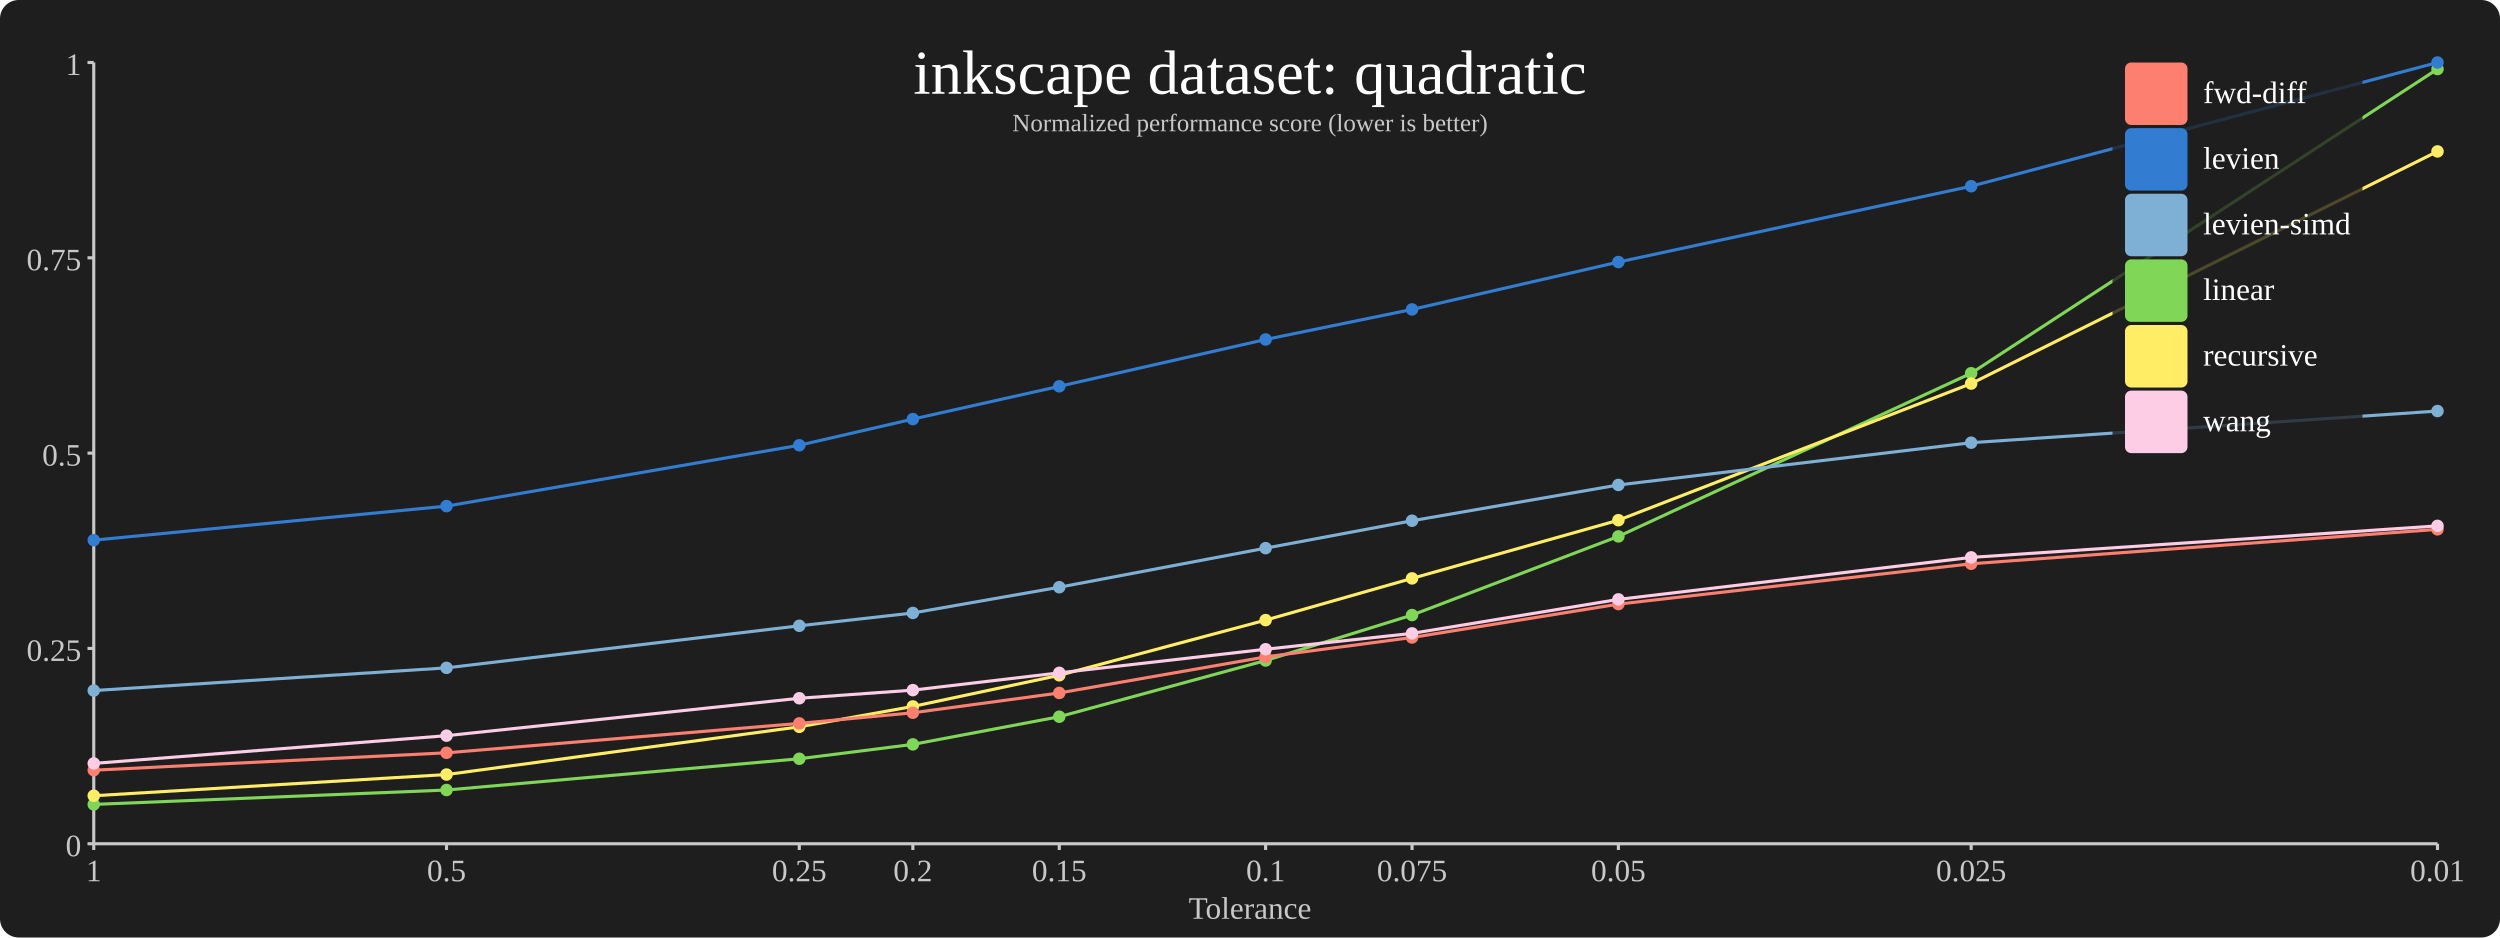
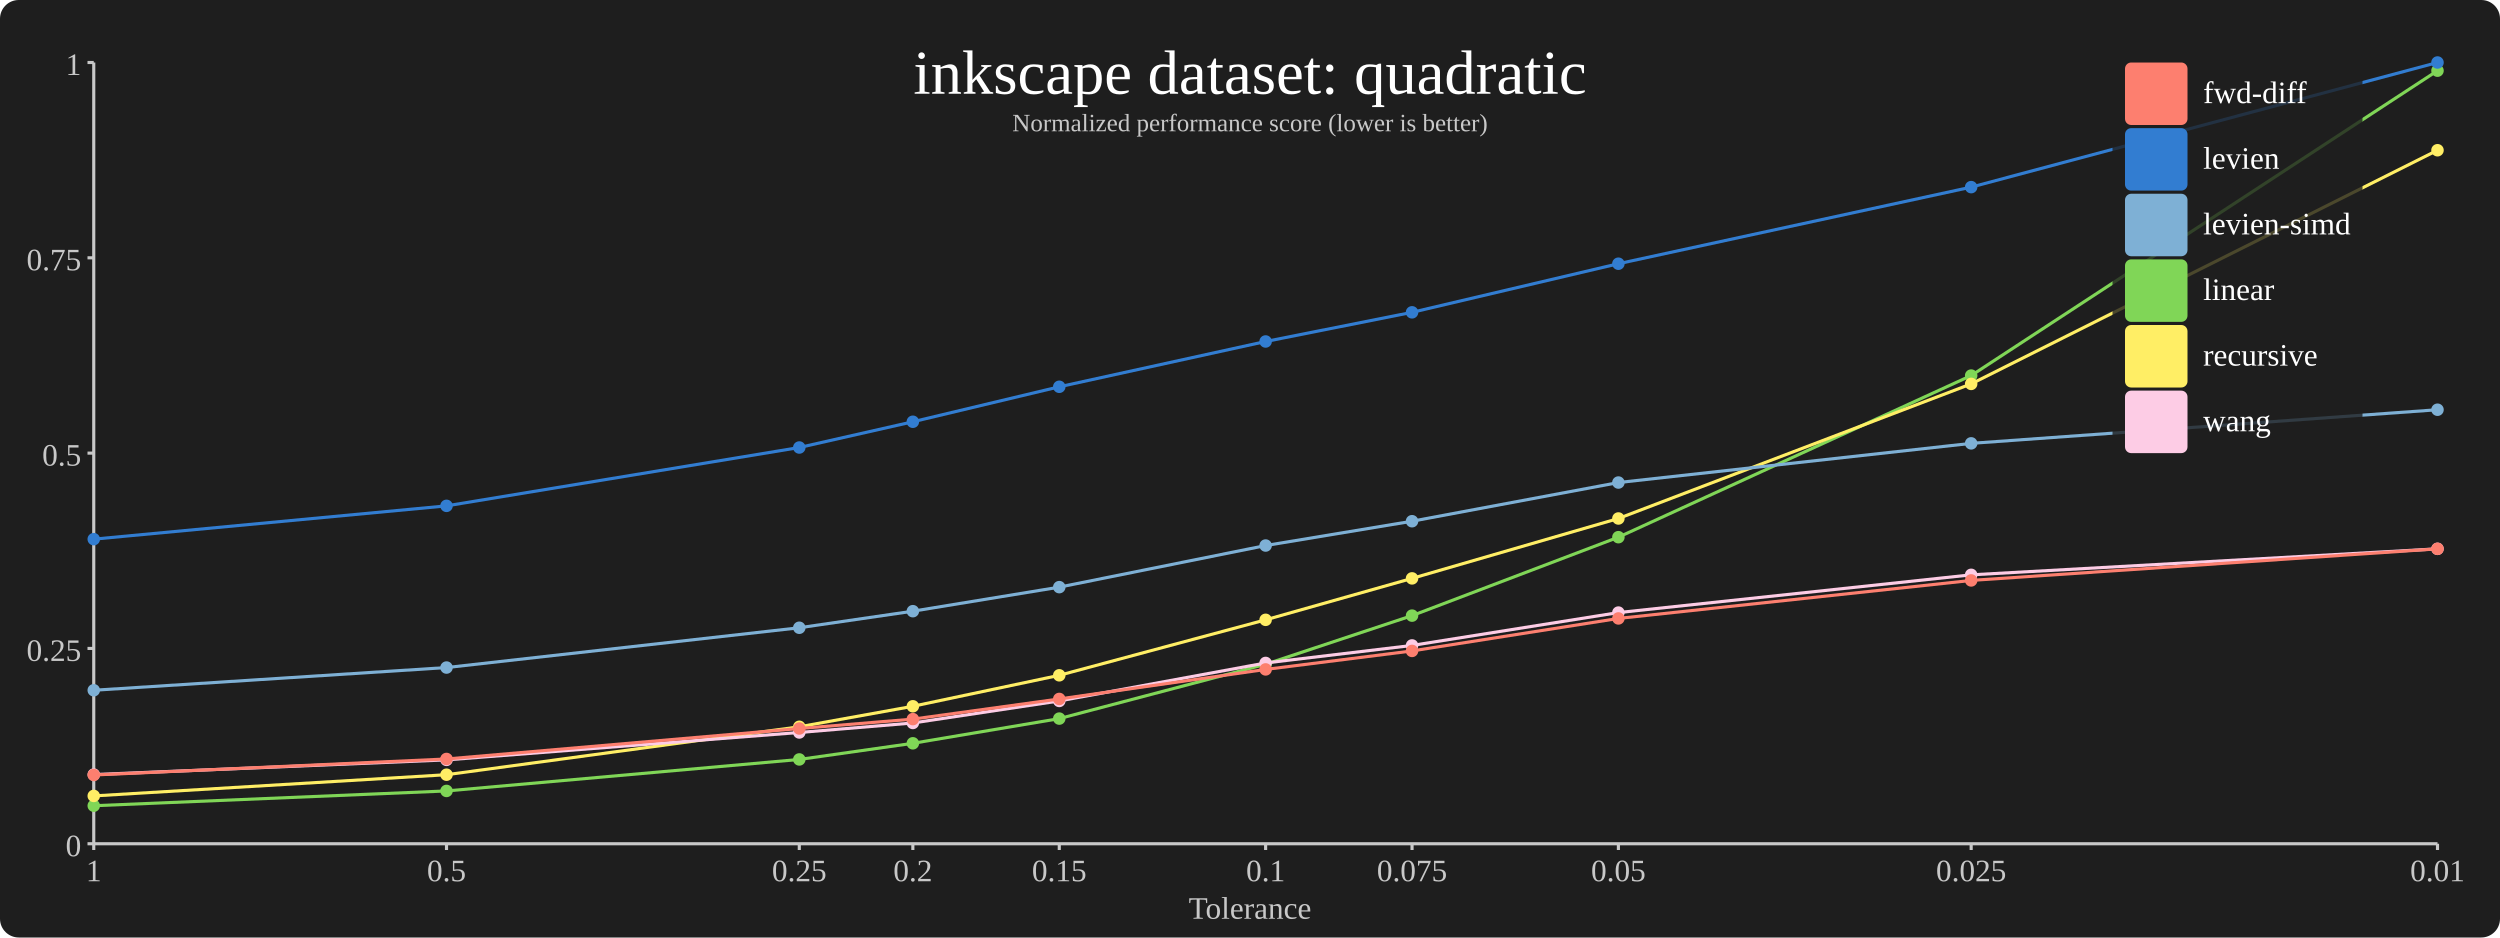
<svg xmlns="http://www.w3.org/2000/svg" viewBox="0 0 800 300">
  <rect x="0" y="0" width="800" height="300" ry="6" style="fill:rgb(30,30,30);stroke:none;fill-opacity:1;stroke-opacity:1;" />
  <path d="M 30 20 L 30 270" style="stroke:rgb(200,200,200);stroke-width:1" />
  <path d="M 30 270 L 780 270" style="stroke:rgb(200,200,200);stroke-width:1" />
  <path d="M 780 270 L 780 272" style="stroke:rgb(200,200,200);stroke-width:1" />
  <text x="780" y="282" style="font-size:10px;fill:rgb(200,200,200);text-anchor:middle;text-align:center;"> 0.01 </text>
  <path d="M 630.772 270 L 630.772 272" style="stroke:rgb(200,200,200);stroke-width:1" />
  <text x="630.772" y="282" style="font-size:10px;fill:rgb(200,200,200);text-anchor:middle;text-align:center;"> 0.025 </text>
  <path d="M 517.886 270 L 517.886 272" style="stroke:rgb(200,200,200);stroke-width:1" />
  <text x="517.886" y="282" style="font-size:10px;fill:rgb(200,200,200);text-anchor:middle;text-align:center;"> 0.05 </text>
  <path d="M 451.852 270 L 451.852 272" style="stroke:rgb(200,200,200);stroke-width:1" />
  <text x="451.852" y="282" style="font-size:10px;fill:rgb(200,200,200);text-anchor:middle;text-align:center;"> 0.075 </text>
  <path d="M 405 270 L 405 272" style="stroke:rgb(200,200,200);stroke-width:1" />
  <text x="405" y="282" style="font-size:10px;fill:rgb(200,200,200);text-anchor:middle;text-align:center;"> 0.1 </text>
  <path d="M 338.966 270 L 338.966 272" style="stroke:rgb(200,200,200);stroke-width:1" />
  <text x="338.966" y="282" style="font-size:10px;fill:rgb(200,200,200);text-anchor:middle;text-align:center;"> 0.15 </text>
  <path d="M 292.114 270 L 292.114 272" style="stroke:rgb(200,200,200);stroke-width:1" />
  <text x="292.114" y="282" style="font-size:10px;fill:rgb(200,200,200);text-anchor:middle;text-align:center;"> 0.2 </text>
  <path d="M 255.773 270 L 255.773 272" style="stroke:rgb(200,200,200);stroke-width:1" />
  <text x="255.773" y="282" style="font-size:10px;fill:rgb(200,200,200);text-anchor:middle;text-align:center;"> 0.25 </text>
  <path d="M 142.886 270 L 142.886 272" style="stroke:rgb(200,200,200);stroke-width:1" />
  <text x="142.886" y="282" style="font-size:10px;fill:rgb(200,200,200);text-anchor:middle;text-align:center;"> 0.5 </text>
  <path d="M 30 270 L 30 272" style="stroke:rgb(200,200,200);stroke-width:1" />
  <text x="30" y="282" style="font-size:10px;fill:rgb(200,200,200);text-anchor:middle;text-align:center;"> 1 </text>
  <path d="M 28 270 L 30 270" style="stroke:rgb(200,200,200);stroke-width:1" />
  <text x="26" y="274" style="font-size:10px;fill:rgb(200,200,200);text-anchor:end;text-align:right;"> 0 </text>
  <path d="M 28 207.5 L 30 207.5" style="stroke:rgb(200,200,200);stroke-width:1" />
  <text x="26" y="211.5" style="font-size:10px;fill:rgb(200,200,200);text-anchor:end;text-align:right;"> 0.25 </text>
  <path d="M 28 145 L 30 145" style="stroke:rgb(200,200,200);stroke-width:1" />
  <text x="26" y="149" style="font-size:10px;fill:rgb(200,200,200);text-anchor:end;text-align:right;"> 0.5 </text>
  <path d="M 28 82.5 L 30 82.5" style="stroke:rgb(200,200,200);stroke-width:1" />
  <text x="26" y="86.5" style="font-size:10px;fill:rgb(200,200,200);text-anchor:end;text-align:right;"> 0.75 </text>
  <path d="M 28 20 L 30 20" style="stroke:rgb(200,200,200);stroke-width:1" />
  <text x="26" y="24" style="font-size:10px;fill:rgb(200,200,200);text-anchor:end;text-align:right;"> 1 </text>
  <text x="400" y="294" style="font-size:10px;fill:rgb(200,200,200);text-anchor:middle;text-align:center;"> Tolerance </text>
-   <circle cx="780" cy="22.092" r="2" style="fill:rgb(128,214,87);stroke:none;fill-opacity:1;stroke-opacity:1;" />
-   <path d="M 780 22.092 L 630.772 119.432" style="stroke:rgb(128,214,87);stroke-width:1" />
-   <circle cx="630.772" cy="119.432" r="2" style="fill:rgb(128,214,87);stroke:none;fill-opacity:1;stroke-opacity:1;" />
-   <path d="M 630.772 119.432 L 517.886 171.645" style="stroke:rgb(128,214,87);stroke-width:1" />
-   <circle cx="517.886" cy="171.645" r="2" style="fill:rgb(128,214,87);stroke:none;fill-opacity:1;stroke-opacity:1;" />
-   <path d="M 517.886 171.645 L 451.852 196.817" style="stroke:rgb(128,214,87);stroke-width:1" />
-   <circle cx="451.852" cy="196.817" r="2" style="fill:rgb(128,214,87);stroke:none;fill-opacity:1;stroke-opacity:1;" />
-   <path d="M 451.852 196.817 L 405 211.363" style="stroke:rgb(128,214,87);stroke-width:1" />
-   <circle cx="405" cy="211.363" r="2" style="fill:rgb(128,214,87);stroke:none;fill-opacity:1;stroke-opacity:1;" />
-   <path d="M 405 211.363 L 338.966 229.347" style="stroke:rgb(128,214,87);stroke-width:1" />
-   <circle cx="338.966" cy="229.347" r="2" style="fill:rgb(128,214,87);stroke:none;fill-opacity:1;stroke-opacity:1;" />
-   <path d="M 338.966 229.347 L 292.114 238.2" style="stroke:rgb(128,214,87);stroke-width:1" />
-   <circle cx="292.114" cy="238.2" r="2" style="fill:rgb(128,214,87);stroke:none;fill-opacity:1;stroke-opacity:1;" />
-   <path d="M 292.114 238.2 L 255.773 242.8" style="stroke:rgb(128,214,87);stroke-width:1" />
-   <circle cx="255.773" cy="242.8" r="2" style="fill:rgb(128,214,87);stroke:none;fill-opacity:1;stroke-opacity:1;" />
-   <path d="M 255.773 242.8 L 142.886 252.805" style="stroke:rgb(128,214,87);stroke-width:1" />
-   <circle cx="142.886" cy="252.805" r="2" style="fill:rgb(128,214,87);stroke:none;fill-opacity:1;stroke-opacity:1;" />
-   <path d="M 142.886 252.805 L 30 257.415" style="stroke:rgb(128,214,87);stroke-width:1" />
-   <circle cx="30" cy="257.415" r="2" style="fill:rgb(128,214,87);stroke:none;fill-opacity:1;stroke-opacity:1;" />
+   <circle cx="780" cy="22.615" r="2" style="fill:rgb(128,214,87);stroke:none;fill-opacity:1;stroke-opacity:1;" />
+   <path d="M 780 22.615 L 630.772 120.182" style="stroke:rgb(128,214,87);stroke-width:1" />
+   <circle cx="630.772" cy="120.182" r="2" style="fill:rgb(128,214,87);stroke:none;fill-opacity:1;stroke-opacity:1;" />
+   <path d="M 630.772 120.182 L 517.886 171.9" style="stroke:rgb(128,214,87);stroke-width:1" />
+   <circle cx="517.886" cy="171.9" r="2" style="fill:rgb(128,214,87);stroke:none;fill-opacity:1;stroke-opacity:1;" />
+   <path d="M 517.886 171.9 L 451.852 197" style="stroke:rgb(128,214,87);stroke-width:1" />
+   <circle cx="451.852" cy="197" r="2" style="fill:rgb(128,214,87);stroke:none;fill-opacity:1;stroke-opacity:1;" />
+   <path d="M 451.852 197 L 405 212.558" style="stroke:rgb(128,214,87);stroke-width:1" />
+   <circle cx="405" cy="212.558" r="2" style="fill:rgb(128,214,87);stroke:none;fill-opacity:1;stroke-opacity:1;" />
+   <path d="M 405 212.558 L 338.966 229.95" style="stroke:rgb(128,214,87);stroke-width:1" />
+   <circle cx="338.966" cy="229.95" r="2" style="fill:rgb(128,214,87);stroke:none;fill-opacity:1;stroke-opacity:1;" />
+   <path d="M 338.966 229.95 L 292.114 237.855" style="stroke:rgb(128,214,87);stroke-width:1" />
+   <circle cx="292.114" cy="237.855" r="2" style="fill:rgb(128,214,87);stroke:none;fill-opacity:1;stroke-opacity:1;" />
+   <path d="M 292.114 237.855 L 255.773 243.02" style="stroke:rgb(128,214,87);stroke-width:1" />
+   <circle cx="255.773" cy="243.02" r="2" style="fill:rgb(128,214,87);stroke:none;fill-opacity:1;stroke-opacity:1;" />
+   <path d="M 255.773 243.02 L 142.886 253.1" style="stroke:rgb(128,214,87);stroke-width:1" />
+   <circle cx="142.886" cy="253.1" r="2" style="fill:rgb(128,214,87);stroke:none;fill-opacity:1;stroke-opacity:1;" />
+   <path d="M 142.886 253.1 L 30 257.832" style="stroke:rgb(128,214,87);stroke-width:1" />
+   <circle cx="30" cy="257.832" r="2" style="fill:rgb(128,214,87);stroke:none;fill-opacity:1;stroke-opacity:1;" />
+   <circle cx="780" cy="48.078" r="2" style="fill:rgb(255,238,101);stroke:none;fill-opacity:1;stroke-opacity:1;" />
+   <path d="M 780 48.078 L 630.772 122.847" style="stroke:rgb(255,238,101);stroke-width:1" />
+   <circle cx="630.772" cy="122.847" r="2" style="fill:rgb(255,238,101);stroke:none;fill-opacity:1;stroke-opacity:1;" />
+   <path d="M 630.772 122.847 L 517.886 165.915" style="stroke:rgb(255,238,101);stroke-width:1" />
+   <circle cx="517.886" cy="165.915" r="2" style="fill:rgb(255,238,101);stroke:none;fill-opacity:1;stroke-opacity:1;" />
+   <path d="M 517.886 165.915 L 451.852 185.082" style="stroke:rgb(255,238,101);stroke-width:1" />
+   <circle cx="451.852" cy="185.082" r="2" style="fill:rgb(255,238,101);stroke:none;fill-opacity:1;stroke-opacity:1;" />
+   <path d="M 451.852 185.082 L 405 198.343" style="stroke:rgb(255,238,101);stroke-width:1" />
+   <circle cx="405" cy="198.343" r="2" style="fill:rgb(255,238,101);stroke:none;fill-opacity:1;stroke-opacity:1;" />
+   <path d="M 405 198.343 L 338.966 216.097" style="stroke:rgb(255,238,101);stroke-width:1" />
+   <circle cx="338.966" cy="216.097" r="2" style="fill:rgb(255,238,101);stroke:none;fill-opacity:1;stroke-opacity:1;" />
+   <path d="M 338.966 216.097 L 292.114 226.01" style="stroke:rgb(255,238,101);stroke-width:1" />
+   <circle cx="292.114" cy="226.01" r="2" style="fill:rgb(255,238,101);stroke:none;fill-opacity:1;stroke-opacity:1;" />
+   <path d="M 292.114 226.01 L 255.773 232.57" style="stroke:rgb(255,238,101);stroke-width:1" />
+   <circle cx="255.773" cy="232.57" r="2" style="fill:rgb(255,238,101);stroke:none;fill-opacity:1;stroke-opacity:1;" />
+   <path d="M 255.773 232.57 L 142.886 247.905" style="stroke:rgb(255,238,101);stroke-width:1" />
+   <circle cx="142.886" cy="247.905" r="2" style="fill:rgb(255,238,101);stroke:none;fill-opacity:1;stroke-opacity:1;" />
+   <path d="M 142.886 247.905 L 30 254.692" style="stroke:rgb(255,238,101);stroke-width:1" />
+   <circle cx="30" cy="254.692" r="2" style="fill:rgb(255,238,101);stroke:none;fill-opacity:1;stroke-opacity:1;" />
+   <circle cx="780" cy="131.113" r="2" style="fill:rgb(126,176,213);stroke:none;fill-opacity:1;stroke-opacity:1;" />
+   <path d="M 780 131.113 L 630.772 141.875" style="stroke:rgb(126,176,213);stroke-width:1" />
+   <circle cx="630.772" cy="141.875" r="2" style="fill:rgb(126,176,213);stroke:none;fill-opacity:1;stroke-opacity:1;" />
+   <path d="M 630.772 141.875 L 517.886 154.412" style="stroke:rgb(126,176,213);stroke-width:1" />
+   <circle cx="517.886" cy="154.412" r="2" style="fill:rgb(126,176,213);stroke:none;fill-opacity:1;stroke-opacity:1;" />
+   <path d="M 517.886 154.412 L 451.852 166.79" style="stroke:rgb(126,176,213);stroke-width:1" />
+   <circle cx="451.852" cy="166.79" r="2" style="fill:rgb(126,176,213);stroke:none;fill-opacity:1;stroke-opacity:1;" />
+   <path d="M 451.852 166.79 L 405 174.57" style="stroke:rgb(126,176,213);stroke-width:1" />
+   <circle cx="405" cy="174.57" r="2" style="fill:rgb(126,176,213);stroke:none;fill-opacity:1;stroke-opacity:1;" />
+   <path d="M 405 174.57 L 338.966 187.885" style="stroke:rgb(126,176,213);stroke-width:1" />
+   <circle cx="338.966" cy="187.885" r="2" style="fill:rgb(126,176,213);stroke:none;fill-opacity:1;stroke-opacity:1;" />
+   <path d="M 338.966 187.885 L 292.114 195.58" style="stroke:rgb(126,176,213);stroke-width:1" />
+   <circle cx="292.114" cy="195.58" r="2" style="fill:rgb(126,176,213);stroke:none;fill-opacity:1;stroke-opacity:1;" />
+   <path d="M 292.114 195.58 L 255.773 200.88" style="stroke:rgb(126,176,213);stroke-width:1" />
+   <circle cx="255.773" cy="200.88" r="2" style="fill:rgb(126,176,213);stroke:none;fill-opacity:1;stroke-opacity:1;" />
+   <path d="M 255.773 200.88 L 142.886 213.618" style="stroke:rgb(126,176,213);stroke-width:1" />
+   <circle cx="142.886" cy="213.618" r="2" style="fill:rgb(126,176,213);stroke:none;fill-opacity:1;stroke-opacity:1;" />
+   <path d="M 142.886 213.618 L 30 220.885" style="stroke:rgb(126,176,213);stroke-width:1" />
+   <circle cx="30" cy="220.885" r="2" style="fill:rgb(126,176,213);stroke:none;fill-opacity:1;stroke-opacity:1;" />
+   <circle cx="780" cy="175.625" r="2" style="fill:rgb(253,204,229);stroke:none;fill-opacity:1;stroke-opacity:1;" />
+   <path d="M 780 175.625 L 630.772 183.945" style="stroke:rgb(253,204,229);stroke-width:1" />
+   <circle cx="630.772" cy="183.945" r="2" style="fill:rgb(253,204,229);stroke:none;fill-opacity:1;stroke-opacity:1;" />
+   <path d="M 630.772 183.945 L 517.886 196.025" style="stroke:rgb(253,204,229);stroke-width:1" />
+   <circle cx="517.886" cy="196.025" r="2" style="fill:rgb(253,204,229);stroke:none;fill-opacity:1;stroke-opacity:1;" />
+   <path d="M 517.886 196.025 L 451.852 206.537" style="stroke:rgb(253,204,229);stroke-width:1" />
+   <circle cx="451.852" cy="206.537" r="2" style="fill:rgb(253,204,229);stroke:none;fill-opacity:1;stroke-opacity:1;" />
+   <path d="M 451.852 206.537 L 405 212.145" style="stroke:rgb(253,204,229);stroke-width:1" />
+   <circle cx="405" cy="212.145" r="2" style="fill:rgb(253,204,229);stroke:none;fill-opacity:1;stroke-opacity:1;" />
+   <path d="M 405 212.145 L 338.966 224.303" style="stroke:rgb(253,204,229);stroke-width:1" />
+   <circle cx="338.966" cy="224.303" r="2" style="fill:rgb(253,204,229);stroke:none;fill-opacity:1;stroke-opacity:1;" />
+   <path d="M 338.966 224.303 L 292.114 231.35" style="stroke:rgb(253,204,229);stroke-width:1" />
+   <circle cx="292.114" cy="231.35" r="2" style="fill:rgb(253,204,229);stroke:none;fill-opacity:1;stroke-opacity:1;" />
+   <path d="M 292.114 231.35 L 255.773 234.393" style="stroke:rgb(253,204,229);stroke-width:1" />
+   <circle cx="255.773" cy="234.393" r="2" style="fill:rgb(253,204,229);stroke:none;fill-opacity:1;stroke-opacity:1;" />
+   <path d="M 255.773 234.393 L 142.886 243.16" style="stroke:rgb(253,204,229);stroke-width:1" />
+   <circle cx="142.886" cy="243.16" r="2" style="fill:rgb(253,204,229);stroke:none;fill-opacity:1;stroke-opacity:1;" />
+   <path d="M 142.886 243.16 L 30 247.86" style="stroke:rgb(253,204,229);stroke-width:1" />
+   <circle cx="30" cy="247.86" r="2" style="fill:rgb(253,204,229);stroke:none;fill-opacity:1;stroke-opacity:1;" />
+   <circle cx="780" cy="175.625" r="2" style="fill:rgb(253,127,111);stroke:none;fill-opacity:1;stroke-opacity:1;" />
+   <path d="M 780 175.625 L 630.772 185.735" style="stroke:rgb(253,127,111);stroke-width:1" />
+   <circle cx="630.772" cy="185.735" r="2" style="fill:rgb(253,127,111);stroke:none;fill-opacity:1;stroke-opacity:1;" />
+   <path d="M 630.772 185.735 L 517.886 197.897" style="stroke:rgb(253,127,111);stroke-width:1" />
+   <circle cx="517.886" cy="197.897" r="2" style="fill:rgb(253,127,111);stroke:none;fill-opacity:1;stroke-opacity:1;" />
+   <path d="M 517.886 197.897 L 451.852 208.295" style="stroke:rgb(253,127,111);stroke-width:1" />
+   <circle cx="451.852" cy="208.295" r="2" style="fill:rgb(253,127,111);stroke:none;fill-opacity:1;stroke-opacity:1;" />
+   <path d="M 451.852 208.295 L 405 214.213" style="stroke:rgb(253,127,111);stroke-width:1" />
+   <circle cx="405" cy="214.213" r="2" style="fill:rgb(253,127,111);stroke:none;fill-opacity:1;stroke-opacity:1;" />
+   <path d="M 405 214.213 L 338.966 223.662" style="stroke:rgb(253,127,111);stroke-width:1" />
+   <circle cx="338.966" cy="223.662" r="2" style="fill:rgb(253,127,111);stroke:none;fill-opacity:1;stroke-opacity:1;" />
+   <path d="M 338.966 223.662 L 292.114 230.115" style="stroke:rgb(253,127,111);stroke-width:1" />
+   <circle cx="292.114" cy="230.115" r="2" style="fill:rgb(253,127,111);stroke:none;fill-opacity:1;stroke-opacity:1;" />
+   <path d="M 292.114 230.115 L 255.773 233.125" style="stroke:rgb(253,127,111);stroke-width:1" />
+   <circle cx="255.773" cy="233.125" r="2" style="fill:rgb(253,127,111);stroke:none;fill-opacity:1;stroke-opacity:1;" />
+   <path d="M 255.773 233.125 L 142.886 242.873" style="stroke:rgb(253,127,111);stroke-width:1" />
+   <circle cx="142.886" cy="242.873" r="2" style="fill:rgb(253,127,111);stroke:none;fill-opacity:1;stroke-opacity:1;" />
+   <path d="M 142.886 242.873 L 30 247.998" style="stroke:rgb(253,127,111);stroke-width:1" />
+   <circle cx="30" cy="247.998" r="2" style="fill:rgb(253,127,111);stroke:none;fill-opacity:1;stroke-opacity:1;" />
  <circle cx="780" cy="20" r="2" style="fill:rgb(50,125,209);stroke:none;fill-opacity:1;stroke-opacity:1;" />
-   <path d="M 780 20 L 630.772 59.59" style="stroke:rgb(50,125,209);stroke-width:1" />
-   <circle cx="630.772" cy="59.59" r="2" style="fill:rgb(50,125,209);stroke:none;fill-opacity:1;stroke-opacity:1;" />
-   <path d="M 630.772 59.59 L 517.886 83.852" style="stroke:rgb(50,125,209);stroke-width:1" />
-   <circle cx="517.886" cy="83.852" r="2" style="fill:rgb(50,125,209);stroke:none;fill-opacity:1;stroke-opacity:1;" />
-   <path d="M 517.886 83.852 L 451.852 99.017" style="stroke:rgb(50,125,209);stroke-width:1" />
-   <circle cx="451.852" cy="99.017" r="2" style="fill:rgb(50,125,209);stroke:none;fill-opacity:1;stroke-opacity:1;" />
-   <path d="M 451.852 99.017 L 405 108.63" style="stroke:rgb(50,125,209);stroke-width:1" />
-   <circle cx="405" cy="108.63" r="2" style="fill:rgb(50,125,209);stroke:none;fill-opacity:1;stroke-opacity:1;" />
-   <path d="M 405 108.63 L 338.966 123.62" style="stroke:rgb(50,125,209);stroke-width:1" />
-   <circle cx="338.966" cy="123.62" r="2" style="fill:rgb(50,125,209);stroke:none;fill-opacity:1;stroke-opacity:1;" />
-   <path d="M 338.966 123.62 L 292.114 134.11" style="stroke:rgb(50,125,209);stroke-width:1" />
-   <circle cx="292.114" cy="134.11" r="2" style="fill:rgb(50,125,209);stroke:none;fill-opacity:1;stroke-opacity:1;" />
-   <path d="M 292.114 134.11 L 255.773 142.482" style="stroke:rgb(50,125,209);stroke-width:1" />
-   <circle cx="255.773" cy="142.482" r="2" style="fill:rgb(50,125,209);stroke:none;fill-opacity:1;stroke-opacity:1;" />
-   <path d="M 255.773 142.482 L 142.886 161.957" style="stroke:rgb(50,125,209);stroke-width:1" />
-   <circle cx="142.886" cy="161.957" r="2" style="fill:rgb(50,125,209);stroke:none;fill-opacity:1;stroke-opacity:1;" />
-   <path d="M 142.886 161.957 L 30 172.845" style="stroke:rgb(50,125,209);stroke-width:1" />
-   <circle cx="30" cy="172.845" r="2" style="fill:rgb(50,125,209);stroke:none;fill-opacity:1;stroke-opacity:1;" />
-   <circle cx="780" cy="48.453" r="2" style="fill:rgb(255,238,101);stroke:none;fill-opacity:1;stroke-opacity:1;" />
-   <path d="M 780 48.453 L 630.772 122.745" style="stroke:rgb(255,238,101);stroke-width:1" />
-   <circle cx="630.772" cy="122.745" r="2" style="fill:rgb(255,238,101);stroke:none;fill-opacity:1;stroke-opacity:1;" />
-   <path d="M 630.772 122.745 L 517.886 166.46" style="stroke:rgb(255,238,101);stroke-width:1" />
-   <circle cx="517.886" cy="166.46" r="2" style="fill:rgb(255,238,101);stroke:none;fill-opacity:1;stroke-opacity:1;" />
-   <path d="M 517.886 166.46 L 451.852 185.085" style="stroke:rgb(255,238,101);stroke-width:1" />
-   <circle cx="451.852" cy="185.085" r="2" style="fill:rgb(255,238,101);stroke:none;fill-opacity:1;stroke-opacity:1;" />
-   <path d="M 451.852 185.085 L 405 198.435" style="stroke:rgb(255,238,101);stroke-width:1" />
-   <circle cx="405" cy="198.435" r="2" style="fill:rgb(255,238,101);stroke:none;fill-opacity:1;stroke-opacity:1;" />
-   <path d="M 405 198.435 L 338.966 216.09" style="stroke:rgb(255,238,101);stroke-width:1" />
-   <circle cx="338.966" cy="216.09" r="2" style="fill:rgb(255,238,101);stroke:none;fill-opacity:1;stroke-opacity:1;" />
-   <path d="M 338.966 216.09 L 292.114 226.06" style="stroke:rgb(255,238,101);stroke-width:1" />
-   <circle cx="292.114" cy="226.06" r="2" style="fill:rgb(255,238,101);stroke:none;fill-opacity:1;stroke-opacity:1;" />
-   <path d="M 292.114 226.06 L 255.773 232.577" style="stroke:rgb(255,238,101);stroke-width:1" />
-   <circle cx="255.773" cy="232.577" r="2" style="fill:rgb(255,238,101);stroke:none;fill-opacity:1;stroke-opacity:1;" />
-   <path d="M 255.773 232.577 L 142.886 247.853" style="stroke:rgb(255,238,101);stroke-width:1" />
-   <circle cx="142.886" cy="247.853" r="2" style="fill:rgb(255,238,101);stroke:none;fill-opacity:1;stroke-opacity:1;" />
-   <path d="M 142.886 247.853 L 30 254.632" style="stroke:rgb(255,238,101);stroke-width:1" />
-   <circle cx="30" cy="254.632" r="2" style="fill:rgb(255,238,101);stroke:none;fill-opacity:1;stroke-opacity:1;" />
-   <circle cx="780" cy="169.387" r="2" style="fill:rgb(253,127,111);stroke:none;fill-opacity:1;stroke-opacity:1;" />
-   <path d="M 780 169.387 L 630.772 180.403" style="stroke:rgb(253,127,111);stroke-width:1" />
-   <circle cx="630.772" cy="180.403" r="2" style="fill:rgb(253,127,111);stroke:none;fill-opacity:1;stroke-opacity:1;" />
-   <path d="M 630.772 180.403 L 517.886 193.31" style="stroke:rgb(253,127,111);stroke-width:1" />
-   <circle cx="517.886" cy="193.31" r="2" style="fill:rgb(253,127,111);stroke:none;fill-opacity:1;stroke-opacity:1;" />
-   <path d="M 517.886 193.31 L 451.852 203.99" style="stroke:rgb(253,127,111);stroke-width:1" />
-   <circle cx="451.852" cy="203.99" r="2" style="fill:rgb(253,127,111);stroke:none;fill-opacity:1;stroke-opacity:1;" />
-   <path d="M 451.852 203.99 L 405 210.2" style="stroke:rgb(253,127,111);stroke-width:1" />
-   <circle cx="405" cy="210.2" r="2" style="fill:rgb(253,127,111);stroke:none;fill-opacity:1;stroke-opacity:1;" />
-   <path d="M 405 210.2 L 338.966 221.743" style="stroke:rgb(253,127,111);stroke-width:1" />
-   <circle cx="338.966" cy="221.743" r="2" style="fill:rgb(253,127,111);stroke:none;fill-opacity:1;stroke-opacity:1;" />
-   <path d="M 338.966 221.743 L 292.114 228.083" style="stroke:rgb(253,127,111);stroke-width:1" />
-   <circle cx="292.114" cy="228.083" r="2" style="fill:rgb(253,127,111);stroke:none;fill-opacity:1;stroke-opacity:1;" />
-   <path d="M 292.114 228.083 L 255.773 231.482" style="stroke:rgb(253,127,111);stroke-width:1" />
-   <circle cx="255.773" cy="231.482" r="2" style="fill:rgb(253,127,111);stroke:none;fill-opacity:1;stroke-opacity:1;" />
-   <path d="M 255.773 231.482 L 142.886 240.897" style="stroke:rgb(253,127,111);stroke-width:1" />
-   <circle cx="142.886" cy="240.897" r="2" style="fill:rgb(253,127,111);stroke:none;fill-opacity:1;stroke-opacity:1;" />
-   <path d="M 142.886 240.897 L 30 246.458" style="stroke:rgb(253,127,111);stroke-width:1" />
-   <circle cx="30" cy="246.458" r="2" style="fill:rgb(253,127,111);stroke:none;fill-opacity:1;stroke-opacity:1;" />
-   <circle cx="780" cy="168.278" r="2" style="fill:rgb(253,204,229);stroke:none;fill-opacity:1;stroke-opacity:1;" />
-   <path d="M 780 168.278 L 630.772 178.365" style="stroke:rgb(253,204,229);stroke-width:1" />
-   <circle cx="630.772" cy="178.365" r="2" style="fill:rgb(253,204,229);stroke:none;fill-opacity:1;stroke-opacity:1;" />
-   <path d="M 630.772 178.365 L 517.886 191.805" style="stroke:rgb(253,204,229);stroke-width:1" />
-   <circle cx="517.886" cy="191.805" r="2" style="fill:rgb(253,204,229);stroke:none;fill-opacity:1;stroke-opacity:1;" />
-   <path d="M 517.886 191.805 L 451.852 202.677" style="stroke:rgb(253,204,229);stroke-width:1" />
-   <circle cx="451.852" cy="202.677" r="2" style="fill:rgb(253,204,229);stroke:none;fill-opacity:1;stroke-opacity:1;" />
-   <path d="M 451.852 202.677 L 405 207.755" style="stroke:rgb(253,204,229);stroke-width:1" />
-   <circle cx="405" cy="207.755" r="2" style="fill:rgb(253,204,229);stroke:none;fill-opacity:1;stroke-opacity:1;" />
-   <path d="M 405 207.755 L 338.966 215.308" style="stroke:rgb(253,204,229);stroke-width:1" />
-   <circle cx="338.966" cy="215.308" r="2" style="fill:rgb(253,204,229);stroke:none;fill-opacity:1;stroke-opacity:1;" />
-   <path d="M 338.966 215.308 L 292.114 220.84" style="stroke:rgb(253,204,229);stroke-width:1" />
-   <circle cx="292.114" cy="220.84" r="2" style="fill:rgb(253,204,229);stroke:none;fill-opacity:1;stroke-opacity:1;" />
-   <path d="M 292.114 220.84 L 255.773 223.442" style="stroke:rgb(253,204,229);stroke-width:1" />
-   <circle cx="255.773" cy="223.442" r="2" style="fill:rgb(253,204,229);stroke:none;fill-opacity:1;stroke-opacity:1;" />
-   <path d="M 255.773 223.442 L 142.886 235.415" style="stroke:rgb(253,204,229);stroke-width:1" />
-   <circle cx="142.886" cy="235.415" r="2" style="fill:rgb(253,204,229);stroke:none;fill-opacity:1;stroke-opacity:1;" />
-   <path d="M 142.886 235.415 L 30 244.295" style="stroke:rgb(253,204,229);stroke-width:1" />
-   <circle cx="30" cy="244.295" r="2" style="fill:rgb(253,204,229);stroke:none;fill-opacity:1;stroke-opacity:1;" />
-   <circle cx="780" cy="131.532" r="2" style="fill:rgb(126,176,213);stroke:none;fill-opacity:1;stroke-opacity:1;" />
-   <path d="M 780 131.532 L 630.772 141.662" style="stroke:rgb(126,176,213);stroke-width:1" />
-   <circle cx="630.772" cy="141.662" r="2" style="fill:rgb(126,176,213);stroke:none;fill-opacity:1;stroke-opacity:1;" />
-   <path d="M 630.772 141.662 L 517.886 155.185" style="stroke:rgb(126,176,213);stroke-width:1" />
-   <circle cx="517.886" cy="155.185" r="2" style="fill:rgb(126,176,213);stroke:none;fill-opacity:1;stroke-opacity:1;" />
-   <path d="M 517.886 155.185 L 451.852 166.635" style="stroke:rgb(126,176,213);stroke-width:1" />
-   <circle cx="451.852" cy="166.635" r="2" style="fill:rgb(126,176,213);stroke:none;fill-opacity:1;stroke-opacity:1;" />
-   <path d="M 451.852 166.635 L 405 175.405" style="stroke:rgb(126,176,213);stroke-width:1" />
-   <circle cx="405" cy="175.405" r="2" style="fill:rgb(126,176,213);stroke:none;fill-opacity:1;stroke-opacity:1;" />
-   <path d="M 405 175.405 L 338.966 187.907" style="stroke:rgb(126,176,213);stroke-width:1" />
-   <circle cx="338.966" cy="187.907" r="2" style="fill:rgb(126,176,213);stroke:none;fill-opacity:1;stroke-opacity:1;" />
-   <path d="M 338.966 187.907 L 292.114 196.153" style="stroke:rgb(126,176,213);stroke-width:1" />
-   <circle cx="292.114" cy="196.153" r="2" style="fill:rgb(126,176,213);stroke:none;fill-opacity:1;stroke-opacity:1;" />
-   <path d="M 292.114 196.153 L 255.773 200.252" style="stroke:rgb(126,176,213);stroke-width:1" />
-   <circle cx="255.773" cy="200.252" r="2" style="fill:rgb(126,176,213);stroke:none;fill-opacity:1;stroke-opacity:1;" />
-   <path d="M 255.773 200.252 L 142.886 213.713" style="stroke:rgb(126,176,213);stroke-width:1" />
-   <circle cx="142.886" cy="213.713" r="2" style="fill:rgb(126,176,213);stroke:none;fill-opacity:1;stroke-opacity:1;" />
-   <path d="M 142.886 213.713 L 30 220.975" style="stroke:rgb(126,176,213);stroke-width:1" />
-   <circle cx="30" cy="220.975" r="2" style="fill:rgb(126,176,213);stroke:none;fill-opacity:1;stroke-opacity:1;" />
+   <path d="M 780 20 L 630.772 59.88" style="stroke:rgb(50,125,209);stroke-width:1" />
+   <circle cx="630.772" cy="59.88" r="2" style="fill:rgb(50,125,209);stroke:none;fill-opacity:1;stroke-opacity:1;" />
+   <path d="M 630.772 59.88 L 517.886 84.39" style="stroke:rgb(50,125,209);stroke-width:1" />
+   <circle cx="517.886" cy="84.39" r="2" style="fill:rgb(50,125,209);stroke:none;fill-opacity:1;stroke-opacity:1;" />
+   <path d="M 517.886 84.39 L 451.852 99.945" style="stroke:rgb(50,125,209);stroke-width:1" />
+   <circle cx="451.852" cy="99.945" r="2" style="fill:rgb(50,125,209);stroke:none;fill-opacity:1;stroke-opacity:1;" />
+   <path d="M 451.852 99.945 L 405 109.275" style="stroke:rgb(50,125,209);stroke-width:1" />
+   <circle cx="405" cy="109.275" r="2" style="fill:rgb(50,125,209);stroke:none;fill-opacity:1;stroke-opacity:1;" />
+   <path d="M 405 109.275 L 338.966 123.77" style="stroke:rgb(50,125,209);stroke-width:1" />
+   <circle cx="338.966" cy="123.77" r="2" style="fill:rgb(50,125,209);stroke:none;fill-opacity:1;stroke-opacity:1;" />
+   <path d="M 338.966 123.77 L 292.114 134.963" style="stroke:rgb(50,125,209);stroke-width:1" />
+   <circle cx="292.114" cy="134.963" r="2" style="fill:rgb(50,125,209);stroke:none;fill-opacity:1;stroke-opacity:1;" />
+   <path d="M 292.114 134.963 L 255.773 143.202" style="stroke:rgb(50,125,209);stroke-width:1" />
+   <circle cx="255.773" cy="143.202" r="2" style="fill:rgb(50,125,209);stroke:none;fill-opacity:1;stroke-opacity:1;" />
+   <path d="M 255.773 143.202 L 142.886 161.873" style="stroke:rgb(50,125,209);stroke-width:1" />
+   <circle cx="142.886" cy="161.873" r="2" style="fill:rgb(50,125,209);stroke:none;fill-opacity:1;stroke-opacity:1;" />
+   <path d="M 142.886 161.873 L 30 172.528" style="stroke:rgb(50,125,209);stroke-width:1" />
+   <circle cx="30" cy="172.528" r="2" style="fill:rgb(50,125,209);stroke:none;fill-opacity:1;stroke-opacity:1;" />
  <rect x="676" y="16" width="80" height="133" ry="4" style="fill:rgb(30,30,30);stroke:none;fill-opacity:0.8;stroke-opacity:1;" />
  <rect x="680" y="20" width="20" height="20" ry="2" style="fill:rgb(253,127,111);stroke:none;fill-opacity:1;stroke-opacity:1;" />
  <text x="705" y="33" style="font-size:10px;fill:rgb(255,255,255);text-anchor:start;text-align:left;"> fwd-diff </text>
  <rect x="680" y="41" width="20" height="20" ry="2" style="fill:rgb(50,125,209);stroke:none;fill-opacity:1;stroke-opacity:1;" />
  <text x="705" y="54" style="font-size:10px;fill:rgb(255,255,255);text-anchor:start;text-align:left;"> levien </text>
  <rect x="680" y="62" width="20" height="20" ry="2" style="fill:rgb(126,176,213);stroke:none;fill-opacity:1;stroke-opacity:1;" />
  <text x="705" y="75" style="font-size:10px;fill:rgb(255,255,255);text-anchor:start;text-align:left;"> levien-simd </text>
  <rect x="680" y="83" width="20" height="20" ry="2" style="fill:rgb(128,214,87);stroke:none;fill-opacity:1;stroke-opacity:1;" />
  <text x="705" y="96" style="font-size:10px;fill:rgb(255,255,255);text-anchor:start;text-align:left;"> linear </text>
  <rect x="680" y="104" width="20" height="20" ry="2" style="fill:rgb(255,238,101);stroke:none;fill-opacity:1;stroke-opacity:1;" />
  <text x="705" y="117" style="font-size:10px;fill:rgb(255,255,255);text-anchor:start;text-align:left;"> recursive </text>
  <rect x="680" y="125" width="20" height="20" ry="2" style="fill:rgb(253,204,229);stroke:none;fill-opacity:1;stroke-opacity:1;" />
  <text x="705" y="138" style="font-size:10px;fill:rgb(255,255,255);text-anchor:start;text-align:left;"> wang </text>
  <text x="400" y="30" style="font-size:20px;fill:rgb(255,255,255);text-anchor:middle;text-align:center;"> inkscape dataset: quadratic </text>
  <text x="400" y="42" style="font-size:8px;fill:rgb(200,200,200);text-anchor:middle;text-align:center;"> Normalized performance score (lower is better) </text>
</svg>
